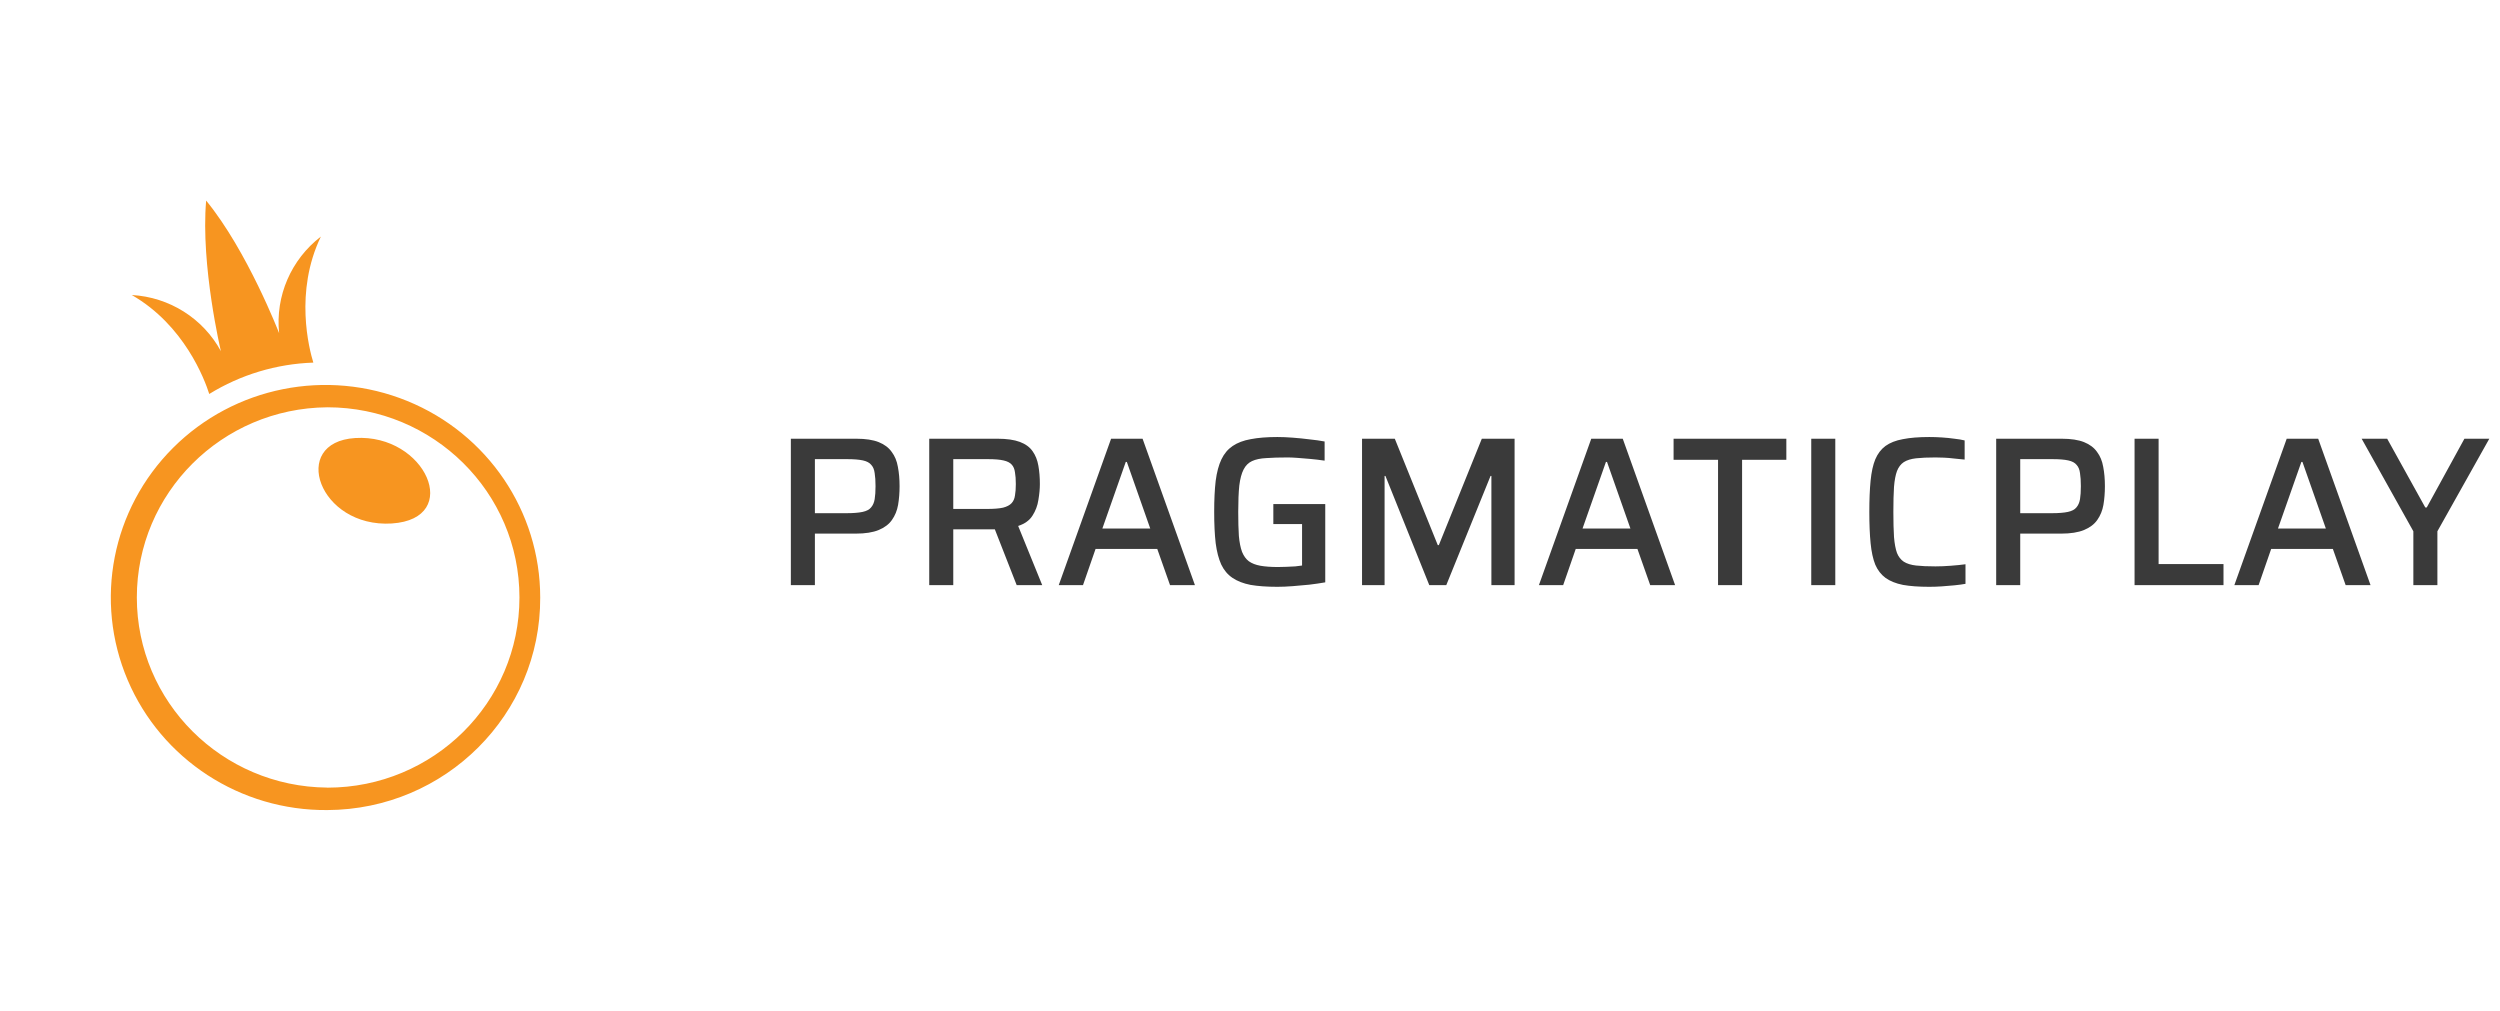
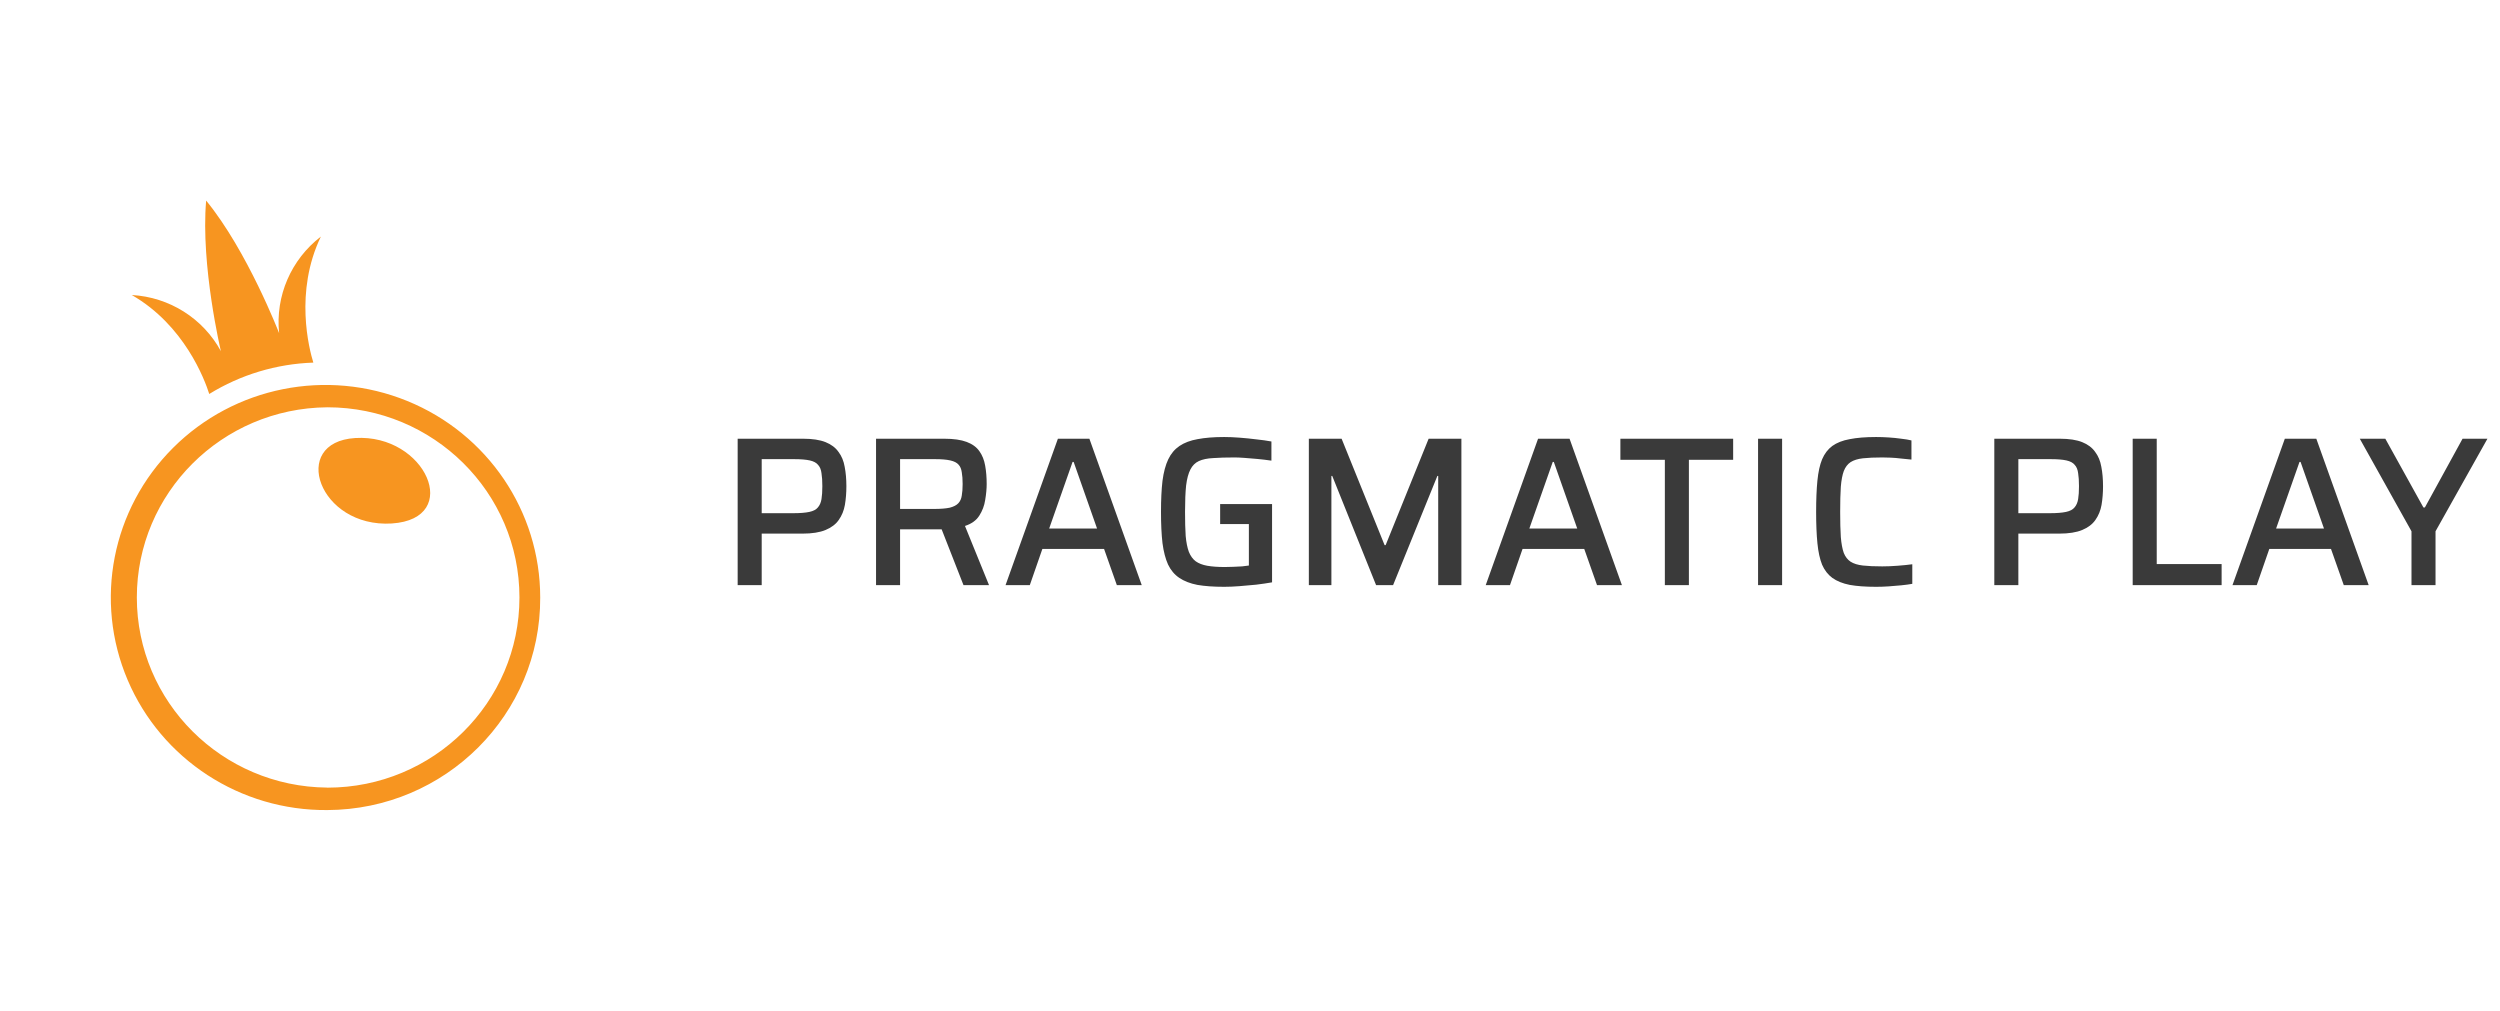
<svg xmlns="http://www.w3.org/2000/svg" width="188" height="76" viewBox="0 0 188 76" fill="none">
  <path fill-rule="evenodd" clip-rule="evenodd" d="M24.614 60.917C18.072 60.971 12.143 57.111 9.602 51.143C7.06 45.175 8.408 38.278 13.015 33.678C17.621 29.079 24.576 27.687 30.626 30.153C36.676 32.619 40.624 38.456 40.624 44.933C40.662 53.724 33.494 60.88 24.614 60.917ZM24.614 30.629C16.684 30.694 10.29 37.077 10.29 44.928C10.29 52.78 16.684 59.162 24.614 59.227V59.232H24.619C32.598 59.231 39.065 52.827 39.063 44.928C39.062 37.029 32.593 30.627 24.614 30.628V30.629ZM29.467 39.366C23.974 39.707 21.743 33.247 26.713 32.94C32.006 32.611 34.837 39.013 29.467 39.365V39.366ZM23.563 27.268C20.79 27.362 18.091 28.175 15.736 29.627C15.389 28.533 13.858 24.451 9.91 22.185C12.735 22.342 15.273 23.942 16.612 26.409C16.612 26.409 15.081 19.968 15.502 15.084C18.604 18.869 20.99 25.056 20.99 25.056C20.701 22.26 21.888 19.514 24.13 17.791C22.125 21.95 23.25 26.249 23.563 27.268Z" fill="#F79520" />
-   <path d="M59.472 44V32.992H64.4C65.093 32.992 65.653 33.077 66.08 33.248C66.507 33.419 66.832 33.664 67.056 33.984C67.291 34.293 67.445 34.667 67.52 35.104C67.605 35.541 67.648 36.027 67.648 36.56C67.648 37.061 67.611 37.531 67.536 37.968C67.461 38.395 67.307 38.773 67.072 39.104C66.848 39.424 66.517 39.675 66.08 39.856C65.643 40.037 65.067 40.128 64.352 40.128H61.28V44H59.472ZM61.28 38.592H63.664C64.165 38.592 64.565 38.56 64.864 38.496C65.163 38.432 65.376 38.32 65.504 38.16C65.643 38 65.733 37.792 65.776 37.536C65.819 37.28 65.84 36.955 65.84 36.56C65.84 36.165 65.819 35.84 65.776 35.584C65.744 35.317 65.659 35.109 65.52 34.96C65.392 34.8 65.184 34.688 64.896 34.624C64.608 34.56 64.213 34.528 63.712 34.528H61.28V38.592ZM69.878 44V32.992H75.014C75.708 32.992 76.268 33.072 76.694 33.232C77.121 33.392 77.441 33.627 77.654 33.936C77.868 34.235 78.012 34.597 78.086 35.024C78.161 35.44 78.198 35.899 78.198 36.4C78.198 36.763 78.161 37.163 78.086 37.6C78.022 38.027 77.873 38.421 77.638 38.784C77.414 39.136 77.057 39.392 76.566 39.552L78.374 44H76.454L74.694 39.504L75.158 39.744C75.084 39.776 74.993 39.797 74.886 39.808C74.79 39.808 74.673 39.808 74.534 39.808H71.686V44H69.878ZM71.686 38.272H74.246C74.748 38.272 75.142 38.24 75.43 38.176C75.718 38.101 75.932 37.989 76.07 37.84C76.209 37.691 76.294 37.499 76.326 37.264C76.369 37.029 76.39 36.741 76.39 36.4C76.39 36.048 76.369 35.755 76.326 35.52C76.294 35.275 76.214 35.083 76.086 34.944C75.958 34.795 75.75 34.688 75.462 34.624C75.185 34.56 74.801 34.528 74.31 34.528H71.686V38.272ZM79.618 44L83.554 32.992H85.922L89.858 44H87.986L87.026 41.28H82.386L81.442 44H79.618ZM82.898 39.744H86.498L84.738 34.736H84.658L82.898 39.744ZM96.059 44.128C95.27 44.128 94.598 44.08 94.043 43.984C93.499 43.877 93.046 43.701 92.683 43.456C92.32 43.211 92.038 42.875 91.835 42.448C91.643 42.021 91.504 41.488 91.419 40.848C91.344 40.197 91.307 39.413 91.307 38.496C91.307 37.579 91.344 36.8 91.419 36.16C91.504 35.509 91.648 34.971 91.851 34.544C92.054 34.117 92.337 33.781 92.699 33.536C93.062 33.291 93.515 33.12 94.059 33.024C94.614 32.917 95.281 32.864 96.059 32.864C96.411 32.864 96.795 32.88 97.211 32.912C97.638 32.944 98.059 32.987 98.475 33.04C98.891 33.083 99.27 33.136 99.611 33.2V34.64C99.249 34.587 98.891 34.544 98.539 34.512C98.187 34.48 97.862 34.453 97.563 34.432C97.275 34.411 97.035 34.4 96.843 34.4C96.203 34.4 95.665 34.416 95.227 34.448C94.79 34.469 94.433 34.544 94.155 34.672C93.878 34.8 93.665 35.013 93.515 35.312C93.366 35.6 93.259 36 93.195 36.512C93.142 37.024 93.115 37.685 93.115 38.496C93.115 39.211 93.131 39.813 93.163 40.304C93.206 40.784 93.286 41.184 93.403 41.504C93.531 41.813 93.702 42.048 93.915 42.208C94.139 42.368 94.427 42.48 94.779 42.544C95.142 42.608 95.585 42.64 96.107 42.64C96.31 42.64 96.523 42.635 96.747 42.624C96.982 42.613 97.201 42.603 97.403 42.592C97.606 42.571 97.776 42.549 97.915 42.528V39.408H95.755V37.904H99.659V43.792C99.296 43.856 98.897 43.915 98.459 43.968C98.032 44.011 97.611 44.048 97.195 44.08C96.779 44.112 96.4 44.128 96.059 44.128ZM102.425 44V32.992H104.889L108.121 40.992H108.201L111.433 32.992H113.897V44H112.153V35.792H112.089L108.761 44H107.481L104.185 35.792H104.121V44H102.425ZM115.727 44L119.663 32.992H122.031L125.967 44H124.095L123.135 41.28H118.495L117.551 44H115.727ZM119.007 39.744H122.607L120.847 34.736H120.767L119.007 39.744ZM129.197 44V34.576H125.853V32.992H134.333V34.576H131.005V44H129.197ZM136.206 44V32.992H138.014V44H136.206ZM145.085 44.128C144.295 44.128 143.634 44.08 143.101 43.984C142.567 43.877 142.13 43.701 141.789 43.456C141.458 43.211 141.202 42.88 141.021 42.464C140.85 42.037 140.733 41.499 140.669 40.848C140.605 40.197 140.573 39.413 140.573 38.496C140.573 37.579 140.605 36.795 140.669 36.144C140.733 35.493 140.85 34.96 141.021 34.544C141.202 34.117 141.458 33.781 141.789 33.536C142.13 33.291 142.567 33.12 143.101 33.024C143.634 32.917 144.295 32.864 145.085 32.864C145.394 32.864 145.709 32.875 146.029 32.896C146.359 32.917 146.674 32.949 146.973 32.992C147.271 33.024 147.527 33.067 147.741 33.12V34.56C147.474 34.528 147.207 34.501 146.941 34.48C146.685 34.448 146.434 34.427 146.189 34.416C145.943 34.405 145.73 34.4 145.549 34.4C144.962 34.4 144.477 34.421 144.093 34.464C143.709 34.507 143.399 34.603 143.165 34.752C142.941 34.901 142.77 35.125 142.653 35.424C142.546 35.712 142.471 36.107 142.429 36.608C142.397 37.109 142.381 37.739 142.381 38.496C142.381 39.243 142.397 39.872 142.429 40.384C142.471 40.885 142.546 41.285 142.653 41.584C142.77 41.872 142.941 42.091 143.165 42.24C143.399 42.389 143.709 42.485 144.093 42.528C144.477 42.571 144.962 42.592 145.549 42.592C145.901 42.592 146.285 42.576 146.701 42.544C147.127 42.512 147.495 42.475 147.805 42.432V43.904C147.57 43.947 147.293 43.984 146.973 44.016C146.663 44.048 146.343 44.075 146.013 44.096C145.693 44.117 145.383 44.128 145.085 44.128ZM150.113 44V32.992H155.041C155.734 32.992 156.294 33.077 156.721 33.248C157.147 33.419 157.473 33.664 157.697 33.984C157.931 34.293 158.086 34.667 158.161 35.104C158.246 35.541 158.289 36.027 158.289 36.56C158.289 37.061 158.251 37.531 158.177 37.968C158.102 38.395 157.947 38.773 157.713 39.104C157.489 39.424 157.158 39.675 156.721 39.856C156.283 40.037 155.707 40.128 154.993 40.128H151.921V44H150.113ZM151.921 38.592H154.305C154.806 38.592 155.206 38.56 155.505 38.496C155.803 38.432 156.017 38.32 156.145 38.16C156.283 38 156.374 37.792 156.417 37.536C156.459 37.28 156.481 36.955 156.481 36.56C156.481 36.165 156.459 35.84 156.417 35.584C156.385 35.317 156.299 35.109 156.161 34.96C156.033 34.8 155.825 34.688 155.537 34.624C155.249 34.56 154.854 34.528 154.353 34.528H151.921V38.592ZM160.519 44V32.992H162.327V42.416H167.207V44H160.519ZM168.024 44L171.96 32.992H174.328L178.264 44H176.392L175.432 41.28H170.792L169.848 44H168.024ZM171.304 39.744H174.904L173.144 34.736H173.064L171.304 39.744ZM181.484 44V39.952L177.596 32.992H179.516L182.38 38.16H182.492L185.324 32.992H187.196L183.292 39.952V44H181.484Z" fill="#3A3A3A" />
+   <path d="M55.472 44V32.992H60.4C61.093 32.992 61.653 33.077 62.08 33.248C62.507 33.419 62.832 33.664 63.056 33.984C63.291 34.293 63.445 34.667 63.52 35.104C63.605 35.541 63.648 36.027 63.648 36.56C63.648 37.061 63.611 37.531 63.536 37.968C63.461 38.395 63.307 38.773 63.072 39.104C62.848 39.424 62.517 39.675 62.08 39.856C61.643 40.037 61.067 40.128 60.352 40.128H57.28V44H55.472ZM57.28 38.592H59.664C60.165 38.592 60.565 38.56 60.864 38.496C61.163 38.432 61.376 38.32 61.504 38.16C61.643 38 61.733 37.792 61.776 37.536C61.819 37.28 61.84 36.955 61.84 36.56C61.84 36.165 61.819 35.84 61.776 35.584C61.744 35.317 61.659 35.109 61.52 34.96C61.392 34.8 61.184 34.688 60.896 34.624C60.608 34.56 60.213 34.528 59.712 34.528H57.28V38.592ZM65.878 44V32.992H71.014C71.708 32.992 72.268 33.072 72.694 33.232C73.121 33.392 73.441 33.627 73.654 33.936C73.868 34.235 74.012 34.597 74.086 35.024C74.161 35.44 74.198 35.899 74.198 36.4C74.198 36.763 74.161 37.163 74.086 37.6C74.022 38.027 73.873 38.421 73.638 38.784C73.414 39.136 73.057 39.392 72.566 39.552L74.374 44H72.454L70.694 39.504L71.158 39.744C71.084 39.776 70.993 39.797 70.886 39.808C70.79 39.808 70.673 39.808 70.534 39.808H67.686V44H65.878ZM67.686 38.272H70.246C70.748 38.272 71.142 38.24 71.43 38.176C71.718 38.101 71.932 37.989 72.07 37.84C72.209 37.691 72.294 37.499 72.326 37.264C72.369 37.029 72.39 36.741 72.39 36.4C72.39 36.048 72.369 35.755 72.326 35.52C72.294 35.275 72.214 35.083 72.086 34.944C71.958 34.795 71.75 34.688 71.462 34.624C71.185 34.56 70.801 34.528 70.31 34.528H67.686V38.272ZM75.618 44L79.554 32.992H81.922L85.858 44H83.986L83.026 41.28H78.386L77.442 44H75.618ZM78.898 39.744H82.498L80.738 34.736H80.658L78.898 39.744ZM92.059 44.128C91.27 44.128 90.598 44.08 90.043 43.984C89.499 43.877 89.046 43.701 88.683 43.456C88.32 43.211 88.038 42.875 87.835 42.448C87.643 42.021 87.504 41.488 87.419 40.848C87.344 40.197 87.307 39.413 87.307 38.496C87.307 37.579 87.344 36.8 87.419 36.16C87.504 35.509 87.648 34.971 87.851 34.544C88.054 34.117 88.337 33.781 88.699 33.536C89.062 33.291 89.515 33.12 90.059 33.024C90.614 32.917 91.281 32.864 92.059 32.864C92.411 32.864 92.795 32.88 93.211 32.912C93.638 32.944 94.059 32.987 94.475 33.04C94.891 33.083 95.27 33.136 95.611 33.2V34.64C95.249 34.587 94.891 34.544 94.539 34.512C94.187 34.48 93.862 34.453 93.563 34.432C93.275 34.411 93.035 34.4 92.843 34.4C92.203 34.4 91.665 34.416 91.227 34.448C90.79 34.469 90.433 34.544 90.155 34.672C89.878 34.8 89.665 35.013 89.515 35.312C89.366 35.6 89.259 36 89.195 36.512C89.142 37.024 89.115 37.685 89.115 38.496C89.115 39.211 89.131 39.813 89.163 40.304C89.206 40.784 89.286 41.184 89.403 41.504C89.531 41.813 89.702 42.048 89.915 42.208C90.139 42.368 90.427 42.48 90.779 42.544C91.142 42.608 91.585 42.64 92.107 42.64C92.31 42.64 92.523 42.635 92.747 42.624C92.982 42.613 93.201 42.603 93.403 42.592C93.606 42.571 93.776 42.549 93.915 42.528V39.408H91.755V37.904H95.659V43.792C95.296 43.856 94.897 43.915 94.459 43.968C94.032 44.011 93.611 44.048 93.195 44.08C92.779 44.112 92.4 44.128 92.059 44.128ZM98.425 44V32.992H100.889L104.121 40.992H104.201L107.433 32.992H109.897V44H108.153V35.792H108.089L104.761 44H103.481L100.185 35.792H100.121V44H98.425ZM111.727 44L115.663 32.992H118.031L121.967 44H120.095L119.135 41.28H114.495L113.551 44H111.727ZM115.007 39.744H118.607L116.847 34.736H116.767L115.007 39.744ZM125.197 44V34.576H121.853V32.992H130.333V34.576H127.005V44H125.197ZM132.206 44V32.992H134.014V44H132.206ZM141.085 44.128C140.295 44.128 139.634 44.08 139.101 43.984C138.567 43.877 138.13 43.701 137.789 43.456C137.458 43.211 137.202 42.88 137.021 42.464C136.85 42.037 136.733 41.499 136.669 40.848C136.605 40.197 136.573 39.413 136.573 38.496C136.573 37.579 136.605 36.795 136.669 36.144C136.733 35.493 136.85 34.96 137.021 34.544C137.202 34.117 137.458 33.781 137.789 33.536C138.13 33.291 138.567 33.12 139.101 33.024C139.634 32.917 140.295 32.864 141.085 32.864C141.394 32.864 141.709 32.875 142.029 32.896C142.359 32.917 142.674 32.949 142.973 32.992C143.271 33.024 143.527 33.067 143.741 33.12V34.56C143.474 34.528 143.207 34.501 142.941 34.48C142.685 34.448 142.434 34.427 142.189 34.416C141.943 34.405 141.73 34.4 141.549 34.4C140.962 34.4 140.477 34.421 140.093 34.464C139.709 34.507 139.399 34.603 139.165 34.752C138.941 34.901 138.77 35.125 138.653 35.424C138.546 35.712 138.471 36.107 138.429 36.608C138.397 37.109 138.381 37.739 138.381 38.496C138.381 39.243 138.397 39.872 138.429 40.384C138.471 40.885 138.546 41.285 138.653 41.584C138.77 41.872 138.941 42.091 139.165 42.24C139.399 42.389 139.709 42.485 140.093 42.528C140.477 42.571 140.962 42.592 141.549 42.592C141.901 42.592 142.285 42.576 142.701 42.544C143.127 42.512 143.495 42.475 143.805 42.432V43.904C143.57 43.947 143.293 43.984 142.973 44.016C142.663 44.048 142.343 44.075 142.013 44.096C141.693 44.117 141.383 44.128 141.085 44.128ZM149.972 44V32.992H154.9C155.593 32.992 156.153 33.077 156.58 33.248C157.007 33.419 157.332 33.664 157.556 33.984C157.791 34.293 157.945 34.667 158.02 35.104C158.105 35.541 158.148 36.027 158.148 36.56C158.148 37.061 158.111 37.531 158.036 37.968C157.961 38.395 157.807 38.773 157.572 39.104C157.348 39.424 157.017 39.675 156.58 39.856C156.143 40.037 155.567 40.128 154.852 40.128H151.78V44H149.972ZM151.78 38.592H154.164C154.665 38.592 155.065 38.56 155.364 38.496C155.663 38.432 155.876 38.32 156.004 38.16C156.143 38 156.233 37.792 156.276 37.536C156.319 37.28 156.34 36.955 156.34 36.56C156.34 36.165 156.319 35.84 156.276 35.584C156.244 35.317 156.159 35.109 156.02 34.96C155.892 34.8 155.684 34.688 155.396 34.624C155.108 34.56 154.713 34.528 154.212 34.528H151.78V38.592ZM160.378 44V32.992H162.186V42.416H167.066V44H160.378ZM167.883 44L171.819 32.992H174.187L178.123 44H176.251L175.291 41.28H170.651L169.707 44H167.883ZM171.163 39.744H174.763L173.003 34.736H172.923L171.163 39.744ZM181.344 44V39.952L177.456 32.992H179.376L182.24 38.16H182.352L185.184 32.992H187.056L183.152 39.952V44H181.344Z" fill="#3A3A3A" />
</svg>
